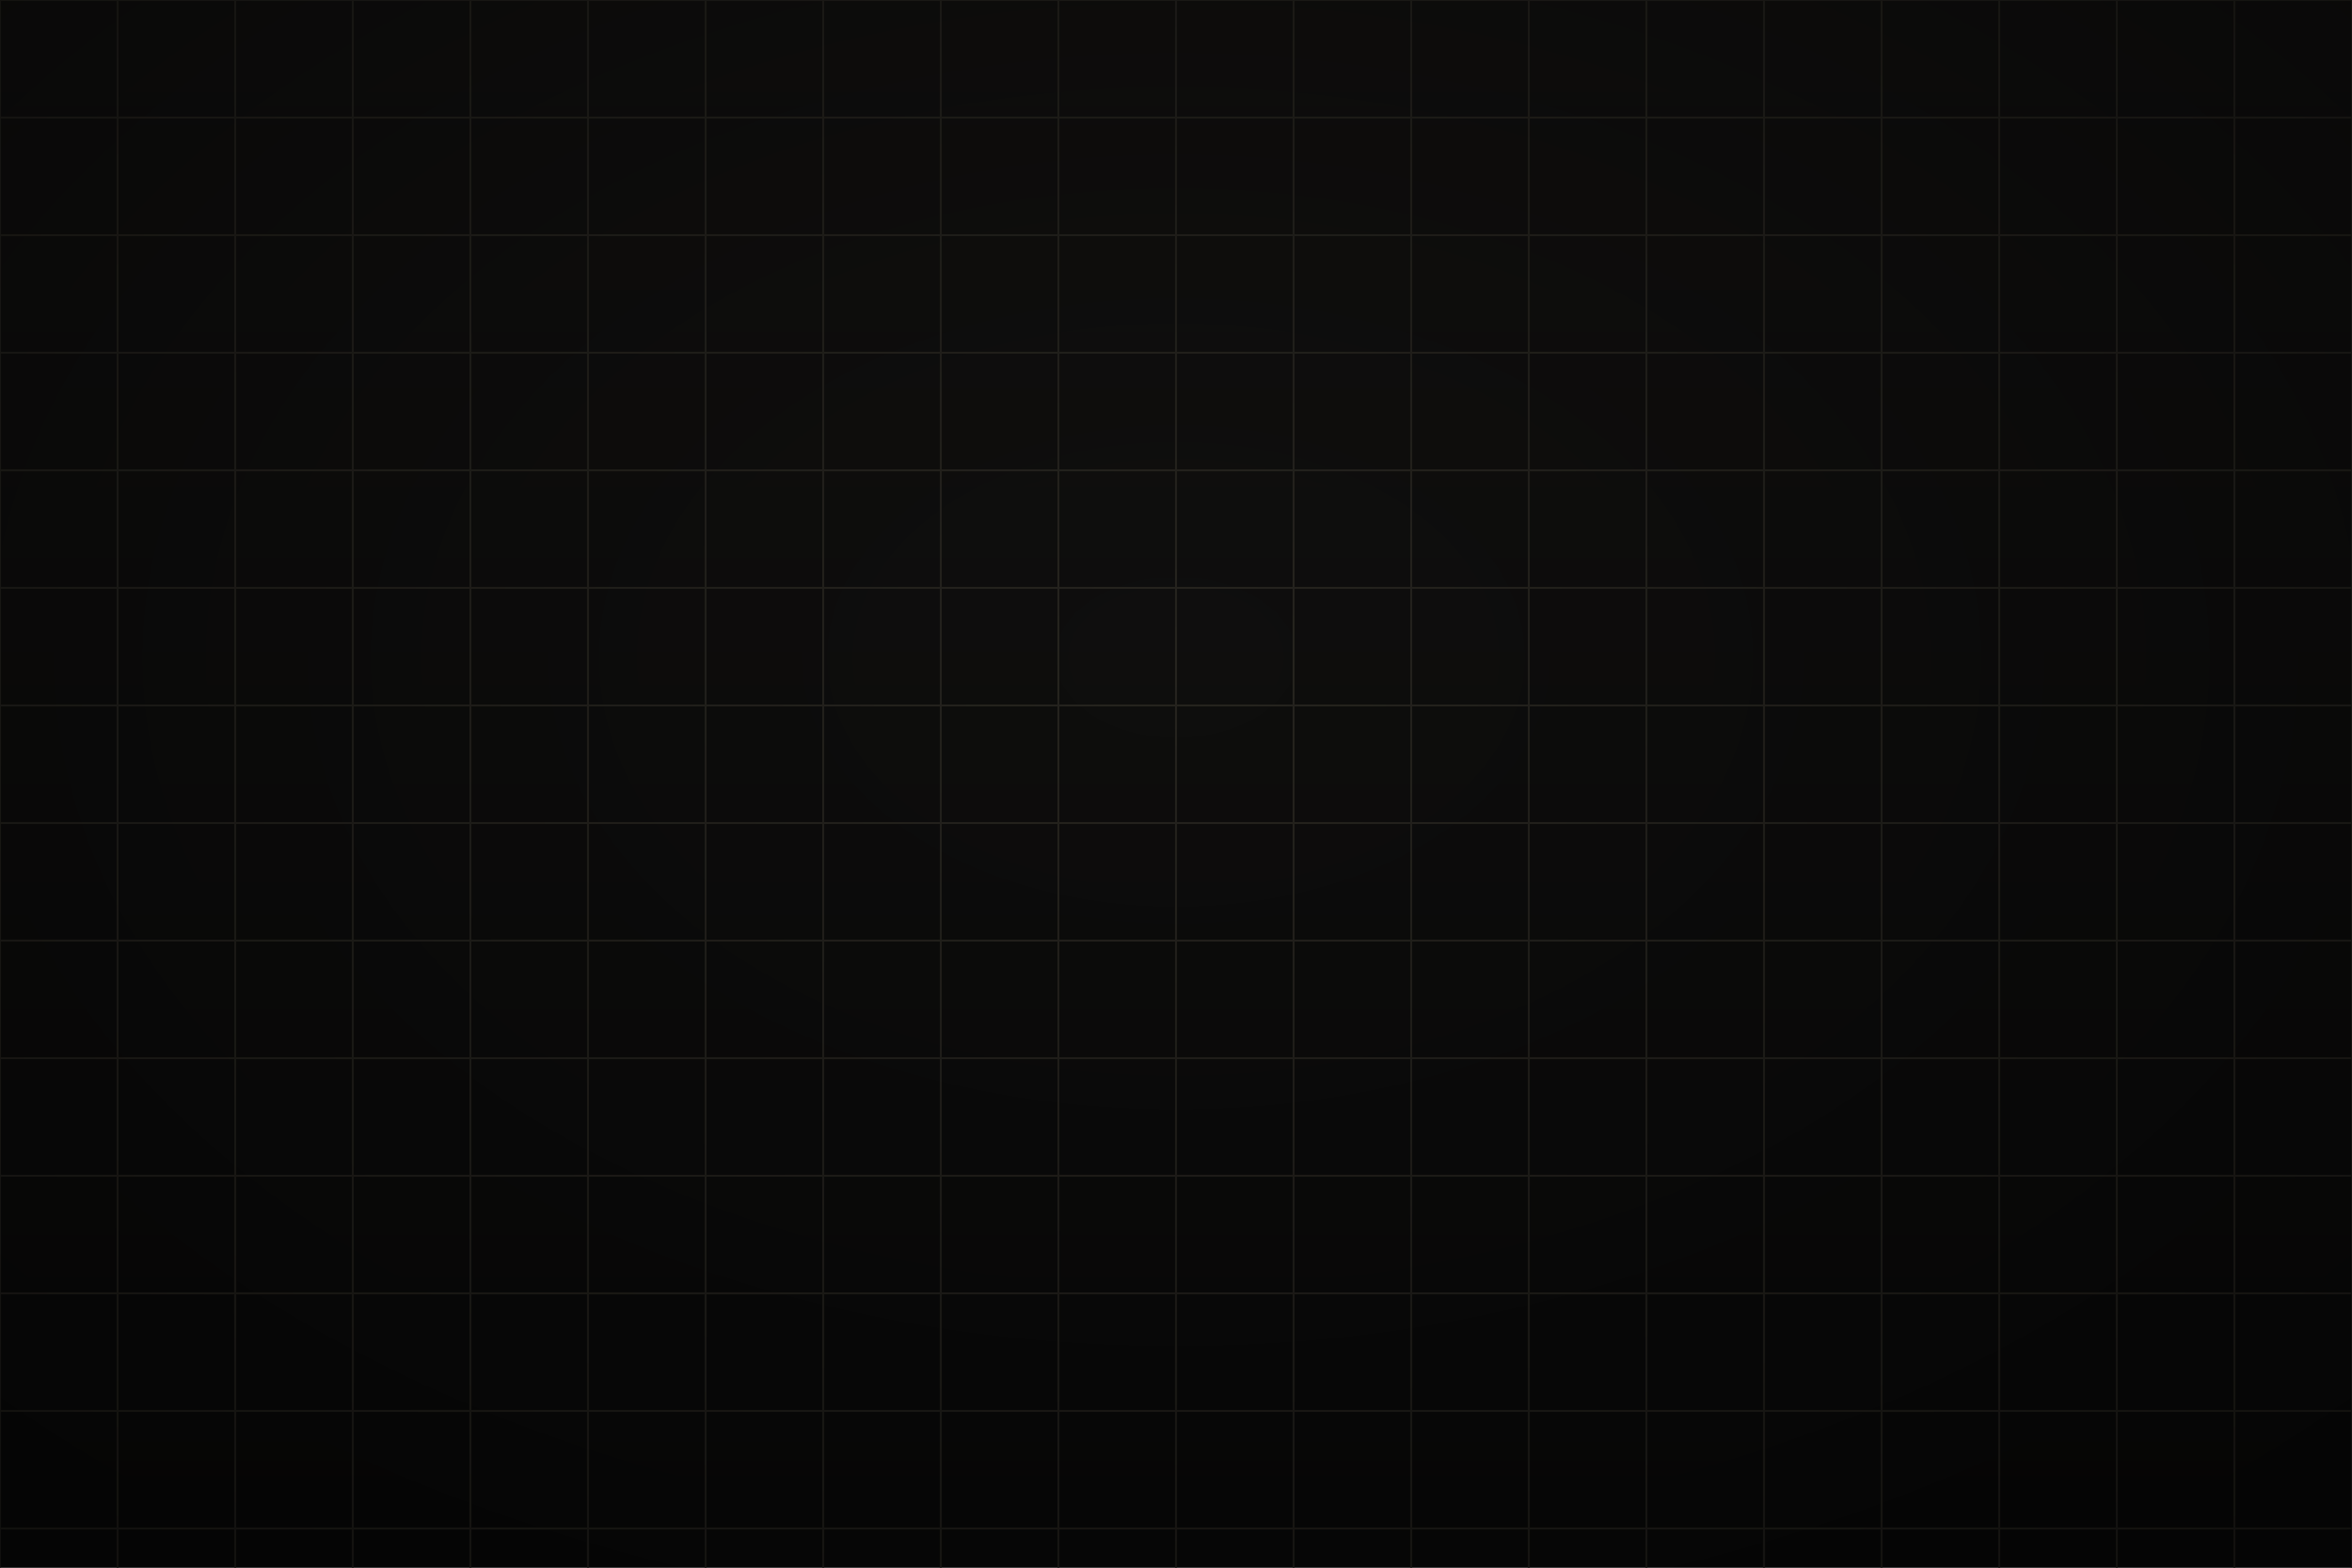
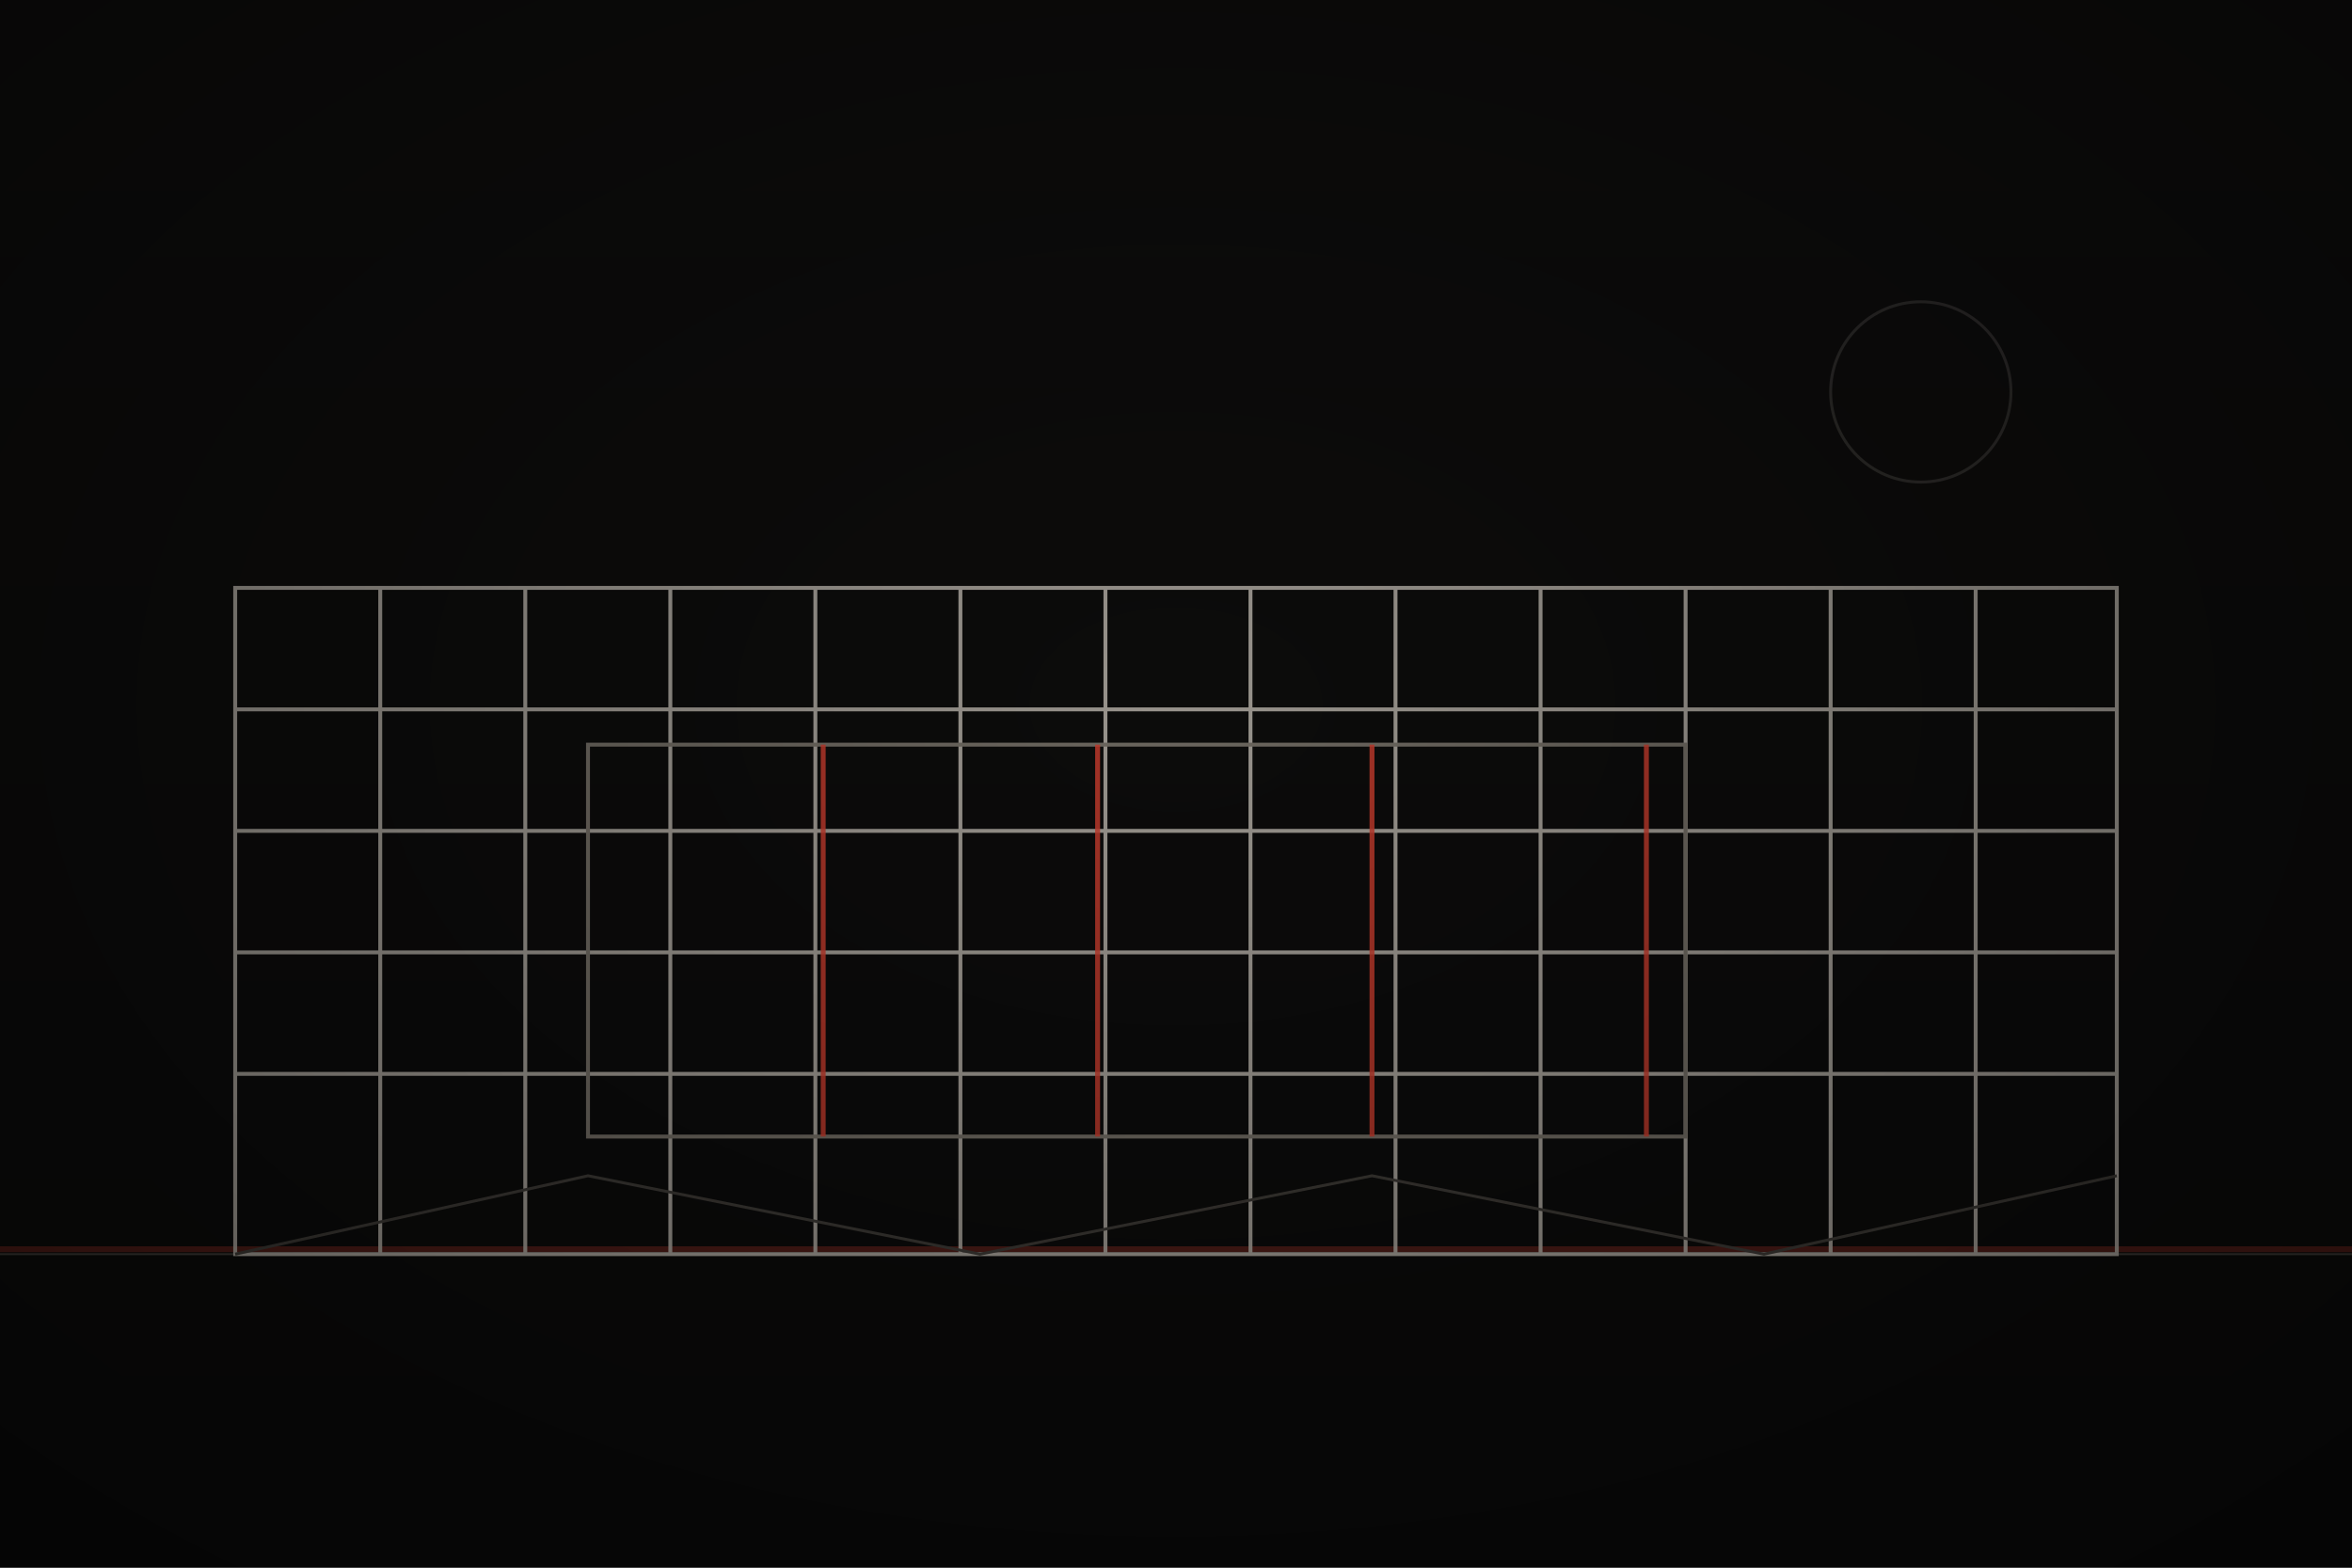
<svg xmlns="http://www.w3.org/2000/svg" viewBox="0 0 1200 800" width="1200" height="800">
  <defs>
-     <linearGradient id="sky" x1="0" y1="0" x2="0" y2="1">
-       <stop offset="0" stop-color="#121110" />
+     <linearGradient id="bg" x1="0" y1="0" x2="0" y2="1">
+       <stop offset="0" stop-color="#0e0d0c" />
      <stop offset="1" stop-color="#0a0a0a" />
    </linearGradient>
-     <radialGradient id="vig" cx="50%" cy="42%" r="75%">
-       <stop offset="0" stop-color="#000000" stop-opacity="0" />
-       <stop offset="1" stop-color="#000000" stop-opacity="0.55" />
+     <radialGradient id="vig" cx="50%" cy="45%" r="75%">
+       <stop offset="0" stop-color="#000" stop-opacity="0" />
+       <stop offset="1" stop-color="#000" stop-opacity="0.5" />
    </radialGradient>
-     <linearGradient id="conc" x1="0" y1="0" x2="0" y2="1">
-       <stop offset="0" stop-color="#8a857c" />
-       <stop offset="1" stop-color="#4a4641" />
-     </linearGradient>
-     <linearGradient id="wd" x1="0" y1="0" x2="0" y2="1">
-       <stop offset="0" stop-color="#9c7b54" />
-       <stop offset="1" stop-color="#5e4a32" />
-     </linearGradient>
  </defs>
-   <rect width="1200" height="800" fill="url(#sky)" />
-   <line x1="0" y1="0" x2="0" y2="800" stroke="#26241f" stroke-opacity="+" stroke-width="1" />
-   <line x1="60" y1="0" x2="60" y2="800" stroke="#26241f" stroke-opacity="+" stroke-width="1" />
-   <line x1="120" y1="0" x2="120" y2="800" stroke="#26241f" stroke-opacity="+" stroke-width="1" />
-   <line x1="180" y1="0" x2="180" y2="800" stroke="#26241f" stroke-opacity="+" stroke-width="1" />
-   <line x1="240" y1="0" x2="240" y2="800" stroke="#26241f" stroke-opacity="+" stroke-width="1" />
-   <line x1="300" y1="0" x2="300" y2="800" stroke="#26241f" stroke-opacity="+" stroke-width="1" />
-   <line x1="360" y1="0" x2="360" y2="800" stroke="#26241f" stroke-opacity="+" stroke-width="1" />
-   <line x1="420" y1="0" x2="420" y2="800" stroke="#26241f" stroke-opacity="+" stroke-width="1" />
-   <line x1="480" y1="0" x2="480" y2="800" stroke="#26241f" stroke-opacity="+" stroke-width="1" />
-   <line x1="540" y1="0" x2="540" y2="800" stroke="#26241f" stroke-opacity="+" stroke-width="1" />
-   <line x1="600" y1="0" x2="600" y2="800" stroke="#26241f" stroke-opacity="+" stroke-width="1" />
-   <line x1="660" y1="0" x2="660" y2="800" stroke="#26241f" stroke-opacity="+" stroke-width="1" />
-   <line x1="720" y1="0" x2="720" y2="800" stroke="#26241f" stroke-opacity="+" stroke-width="1" />
-   <line x1="780" y1="0" x2="780" y2="800" stroke="#26241f" stroke-opacity="+" stroke-width="1" />
-   <line x1="840" y1="0" x2="840" y2="800" stroke="#26241f" stroke-opacity="+" stroke-width="1" />
-   <line x1="900" y1="0" x2="900" y2="800" stroke="#26241f" stroke-opacity="+" stroke-width="1" />
-   <line x1="960" y1="0" x2="960" y2="800" stroke="#26241f" stroke-opacity="+" stroke-width="1" />
-   <line x1="1020" y1="0" x2="1020" y2="800" stroke="#26241f" stroke-opacity="+" stroke-width="1" />
-   <line x1="1080" y1="0" x2="1080" y2="800" stroke="#26241f" stroke-opacity="+" stroke-width="1" />
-   <line x1="1140" y1="0" x2="1140" y2="800" stroke="#26241f" stroke-opacity="+" stroke-width="1" />
-   <line x1="1200" y1="0" x2="1200" y2="800" stroke="#26241f" stroke-opacity="+" stroke-width="1" />
-   <line x1="0" y1="0" x2="1200" y2="0" stroke="#26241f" stroke-opacity="+" stroke-width="1" />
-   <line x1="0" y1="60" x2="1200" y2="60" stroke="#26241f" stroke-opacity="+" stroke-width="1" />
-   <line x1="0" y1="120" x2="1200" y2="120" stroke="#26241f" stroke-opacity="+" stroke-width="1" />
-   <line x1="0" y1="180" x2="1200" y2="180" stroke="#26241f" stroke-opacity="+" stroke-width="1" />
-   <line x1="0" y1="240" x2="1200" y2="240" stroke="#26241f" stroke-opacity="+" stroke-width="1" />
-   <line x1="0" y1="300" x2="1200" y2="300" stroke="#26241f" stroke-opacity="+" stroke-width="1" />
-   <line x1="0" y1="360" x2="1200" y2="360" stroke="#26241f" stroke-opacity="+" stroke-width="1" />
-   <line x1="0" y1="420" x2="1200" y2="420" stroke="#26241f" stroke-opacity="+" stroke-width="1" />
-   <line x1="0" y1="480" x2="1200" y2="480" stroke="#26241f" stroke-opacity="+" stroke-width="1" />
-   <line x1="0" y1="540" x2="1200" y2="540" stroke="#26241f" stroke-opacity="+" stroke-width="1" />
-   <line x1="0" y1="600" x2="1200" y2="600" stroke="#26241f" stroke-opacity="+" stroke-width="1" />
-   <line x1="0" y1="660" x2="1200" y2="660" stroke="#26241f" stroke-opacity="+" stroke-width="1" />
-   <line x1="0" y1="720" x2="1200" y2="720" stroke="#26241f" stroke-opacity="+" stroke-width="1" />
-   <line x1="0" y1="780" x2="1200" y2="780" stroke="#26241f" stroke-opacity="+" stroke-width="1" />
+   <rect width="1200" height="800" fill="url(#bg)" />
+   <line x1="0" y1="640" x2="1200" y2="640" stroke="#3a3733" stroke-width="1" />
+   <circle cx="980" cy="200" r="46" fill="none" stroke="#b8b4ac" stroke-opacity="0.18" stroke-width="1.5" />
+   <rect x="0" y="636" width="1200" height="3" fill="#c0392b" opacity="0.35" />
+   <g stroke="#a8a39b" stroke-width="2" fill="none" opacity="0.9">
+     <rect x="120" y="300" width="960" height="340" />
+     <line x1="194" y1="300" x2="194" y2="640" />
+     <line x1="268" y1="300" x2="268" y2="640" />
+     <line x1="342" y1="300" x2="342" y2="640" />
+     <line x1="416" y1="300" x2="416" y2="640" />
+     <line x1="490" y1="300" x2="490" y2="640" />
+     <line x1="564" y1="300" x2="564" y2="640" />
+     <line x1="638" y1="300" x2="638" y2="640" />
+     <line x1="712" y1="300" x2="712" y2="640" />
+     <line x1="786" y1="300" x2="786" y2="640" />
+     <line x1="860" y1="300" x2="860" y2="640" />
+     <line x1="934" y1="300" x2="934" y2="640" />
+     <line x1="1008" y1="300" x2="1008" y2="640" />
+     <line x1="120" y1="362" x2="1080" y2="362" />
+     <line x1="120" y1="424" x2="1080" y2="424" />
+     <line x1="120" y1="486" x2="1080" y2="486" />
+     <line x1="120" y1="548" x2="1080" y2="548" />
+   </g>
+   <rect x="300" y="380" width="560" height="200" fill="none" stroke="#6b665e" stroke-width="2" />
+   <g stroke="#c0392b" stroke-width="2.5" opacity="0.85">
+     <line x1="420" y1="380" x2="420" y2="580" />
+     <line x1="560" y1="380" x2="560" y2="580" />
+     <line x1="700" y1="380" x2="700" y2="580" />
+     <line x1="840" y1="380" x2="840" y2="580" />
+   </g>
+   <polyline points="120,640 300,600 500,640 700,600 900,640 1080,600" fill="none" stroke="#3a3733" stroke-width="1.5" />
  <rect width="1200" height="800" fill="url(#vig)" />
</svg>
